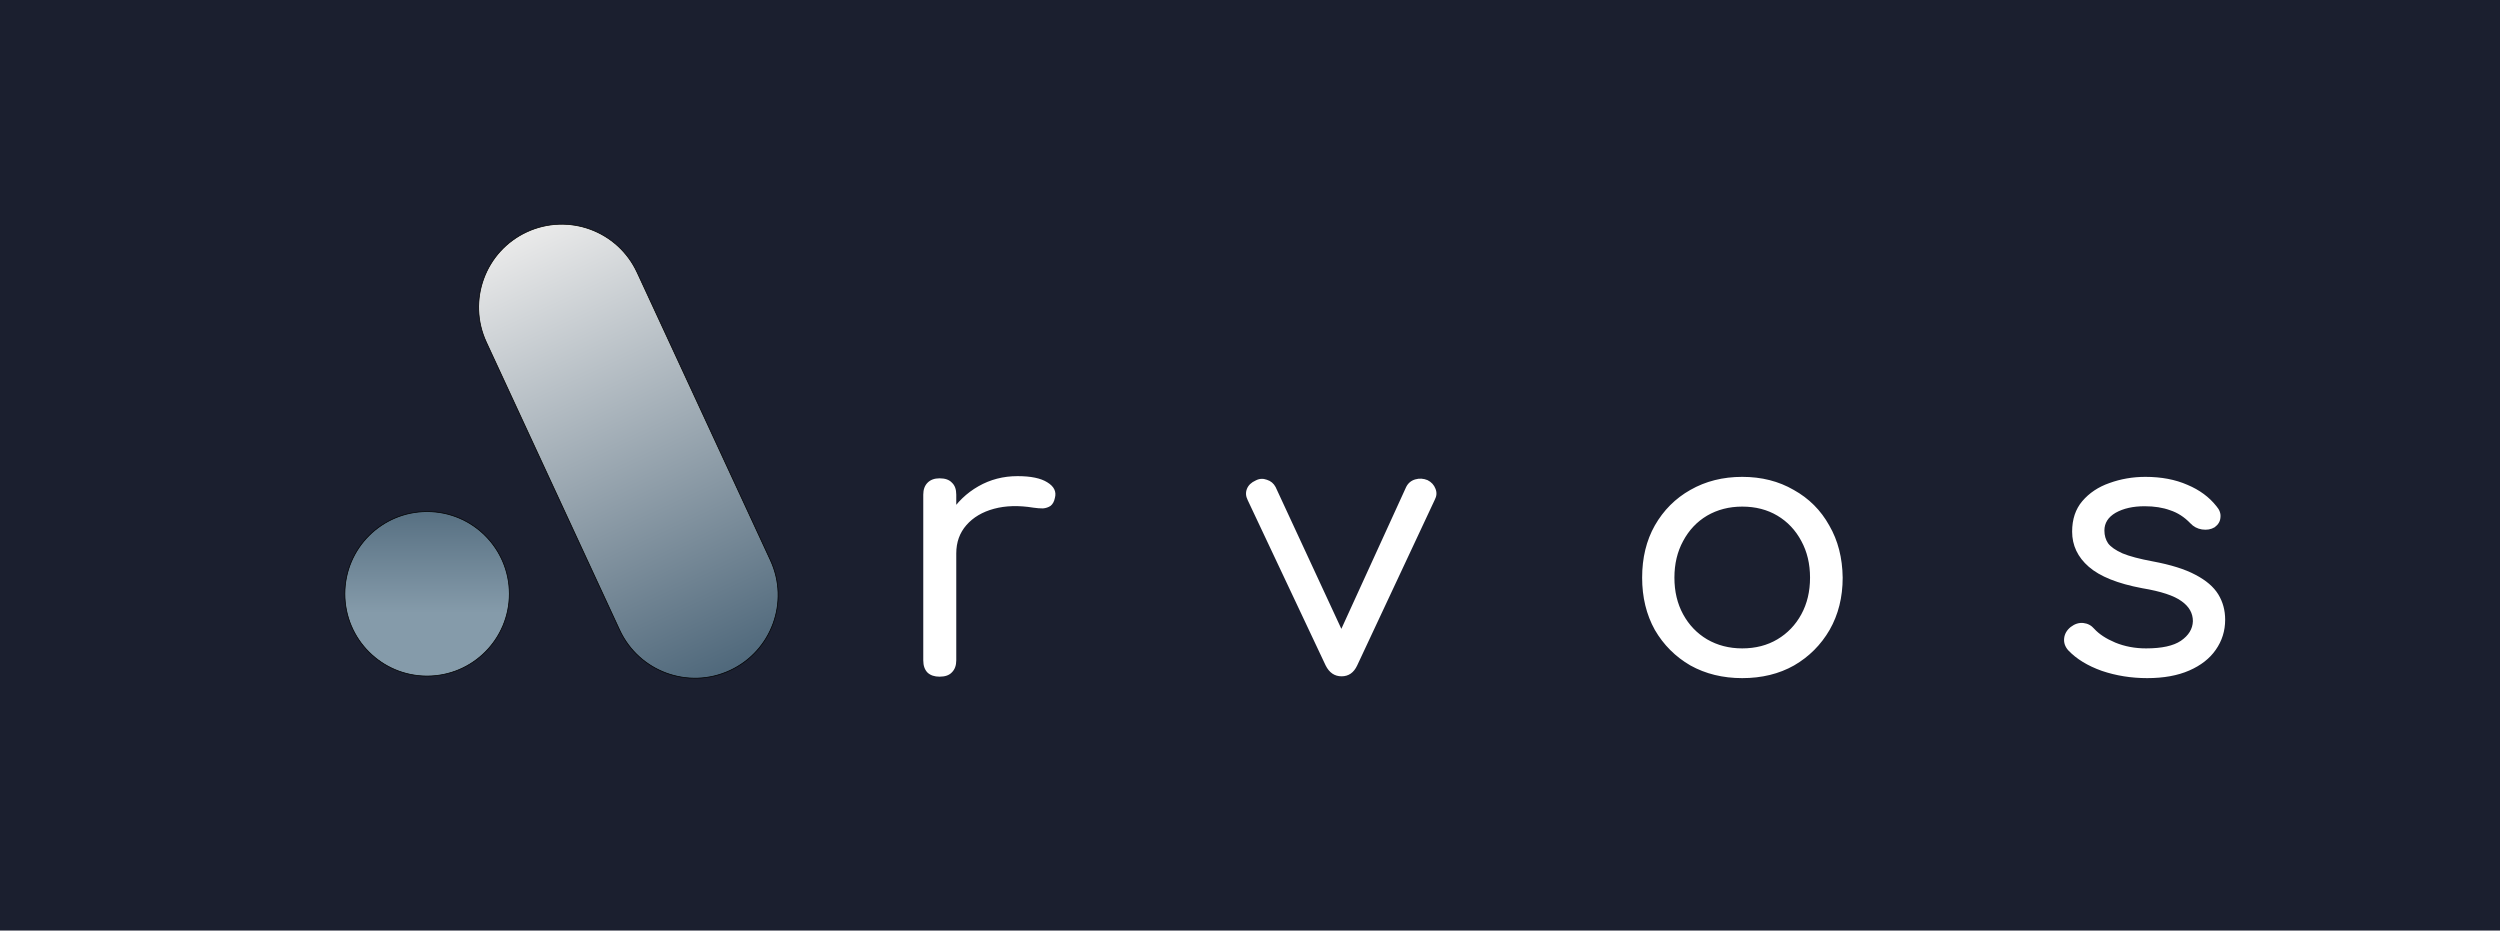
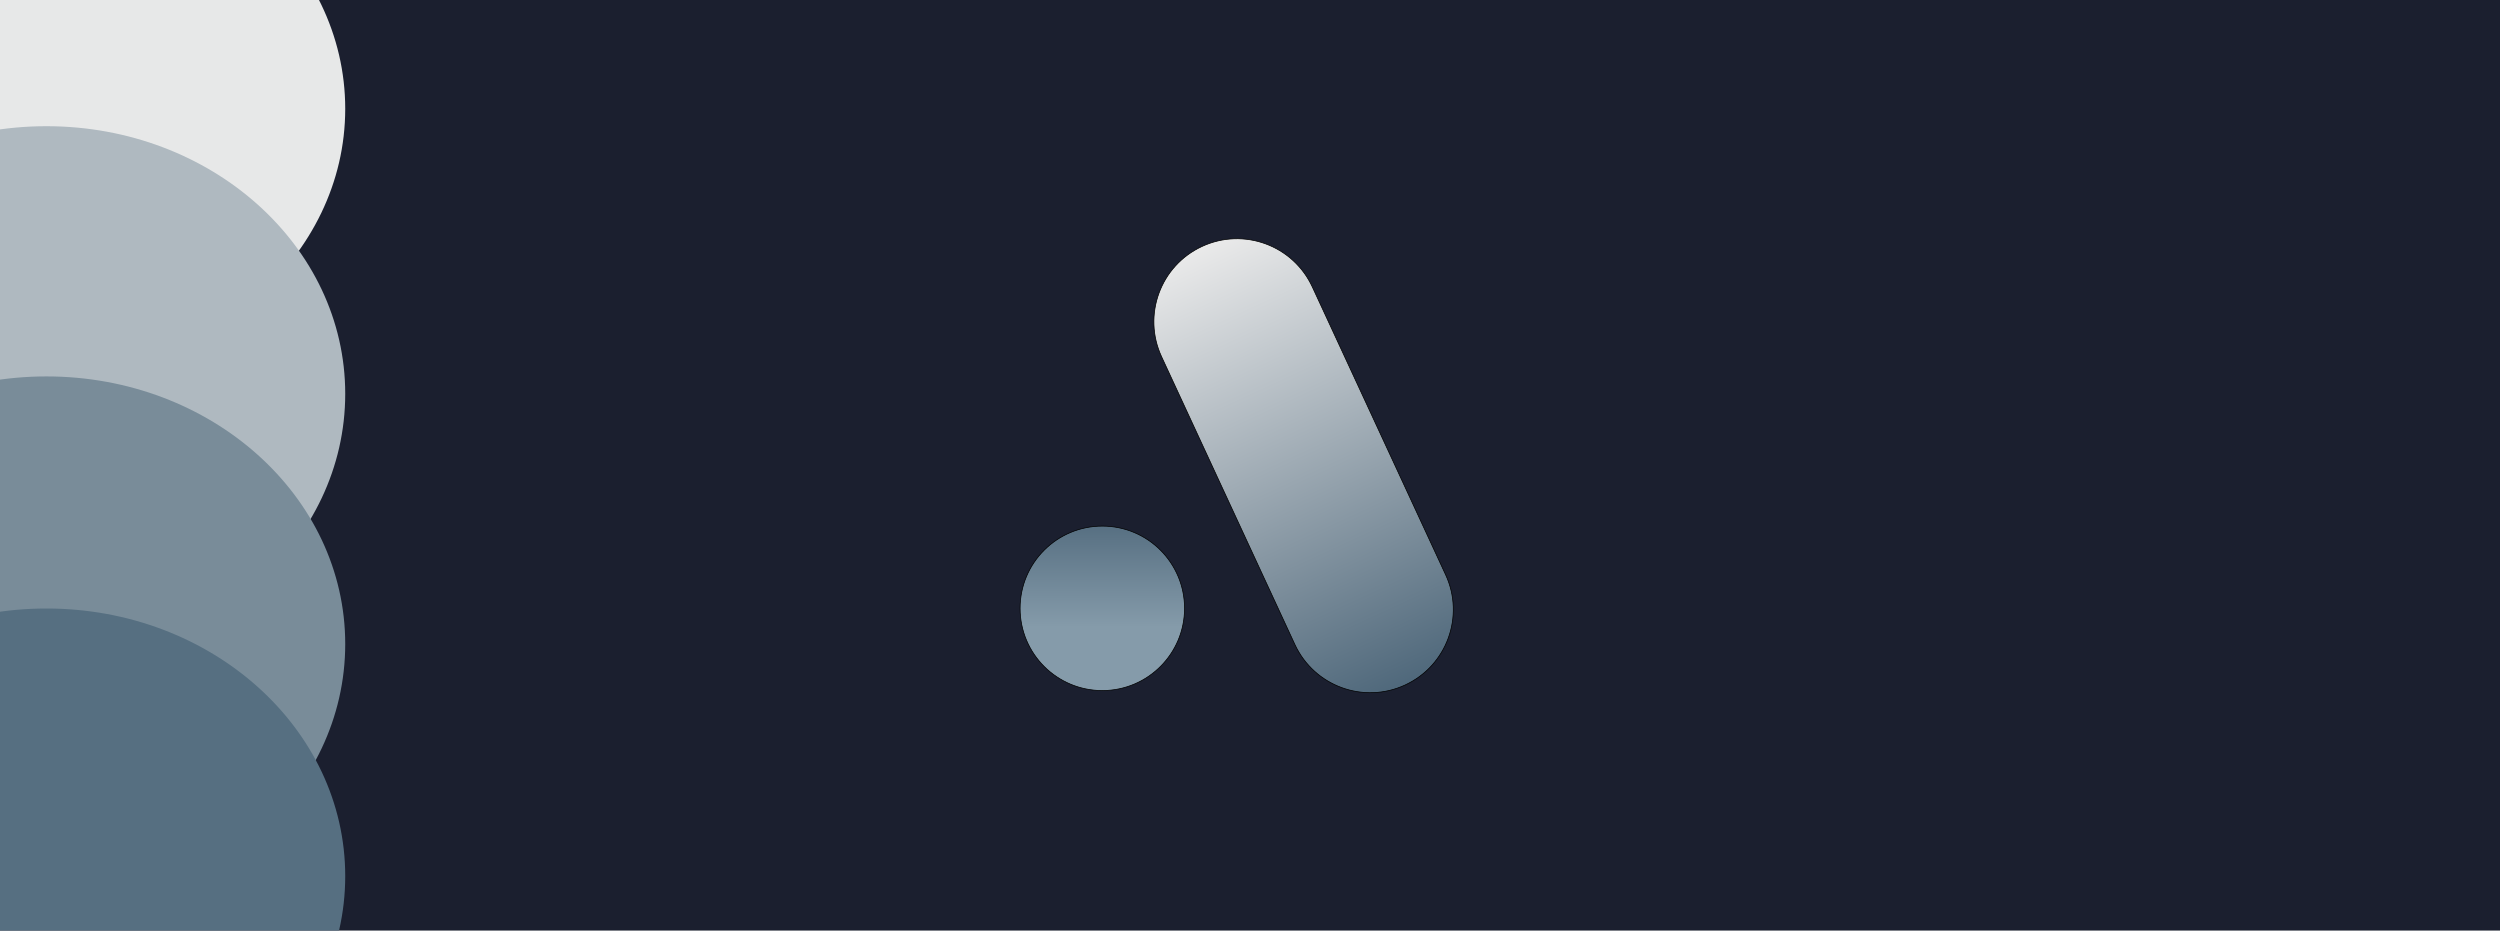
<svg xmlns="http://www.w3.org/2000/svg" width="3447" height="1283" viewBox="0 0 3447 1283" fill="none">
-   <path d="M0 0H3447V1283H0V0Z" fill="#1B1F2F" />
-   <path d="M1294 763C1294.67 742.667 1299.83 724.5 1309.5 708.5C1319.5 692.5 1332.67 679.833 1349 670.5C1365.33 661.167 1383.33 656.5 1403 656.5C1421.33 656.5 1435 659.333 1444 665C1453.33 670.667 1456.83 677.833 1454.5 686.5C1453.5 691.5 1451.5 695.167 1448.5 697.5C1445.5 699.5 1442 700.667 1438 701C1434 701 1429.67 700.667 1425 700C1404.67 696.667 1386.5 697.167 1370.5 701.5C1354.5 705.833 1341.83 713.333 1332.5 724C1323.17 734.667 1318.5 747.667 1318.5 763H1294ZM1295.5 933C1288.5 933 1283 931.167 1279 927.5C1275 923.5 1273 917.833 1273 910.5V682C1273 675 1275 669.5 1279 665.5C1283 661.5 1288.5 659.5 1295.5 659.5C1303.17 659.5 1308.83 661.5 1312.5 665.5C1316.5 669.167 1318.5 674.667 1318.5 682V910.5C1318.5 917.5 1316.5 923 1312.5 927C1308.83 931 1303.17 933 1295.5 933ZM1849.79 932.5C1840.12 932.5 1832.79 927.5 1827.79 917.5L1720.29 689.5C1717.62 684.167 1717.29 679 1719.29 674C1721.29 669 1725.29 665.167 1731.29 662.5C1736.29 659.833 1741.46 659.5 1746.79 661.5C1752.12 663.167 1756.12 666.5 1758.79 671.5L1860.79 891.5H1838.29L1938.79 671.5C1941.46 666.167 1945.62 662.667 1951.29 661C1956.96 659.333 1962.62 659.667 1968.29 662C1973.62 664.667 1977.29 668.667 1979.29 674C1981.29 679 1980.96 684 1978.29 689L1871.29 917.5C1866.62 927.5 1859.46 932.5 1849.79 932.5ZM2402.18 935C2375.51 935 2351.68 929.167 2330.68 917.5C2310.01 905.5 2293.68 889.167 2281.68 868.5C2270.01 847.5 2264.18 823.5 2264.18 796.5C2264.18 769.167 2270.01 745.167 2281.68 724.5C2293.68 703.5 2310.01 687.167 2330.68 675.5C2351.68 663.5 2375.51 657.5 2402.18 657.5C2428.84 657.5 2452.51 663.5 2473.18 675.5C2494.18 687.167 2510.51 703.5 2522.18 724.5C2534.18 745.167 2540.34 769.167 2540.68 796.5C2540.68 823.5 2534.68 847.5 2522.68 868.5C2510.68 889.167 2494.34 905.5 2473.68 917.5C2453.01 929.167 2429.18 935 2402.18 935ZM2402.18 894C2420.51 894 2436.68 889.833 2450.68 881.5C2464.68 873.167 2475.68 861.667 2483.68 847C2491.68 832.333 2495.68 815.5 2495.68 796.5C2495.68 777.5 2491.68 760.667 2483.68 746C2475.68 731 2464.68 719.333 2450.68 711C2436.68 702.667 2420.51 698.5 2402.18 698.5C2384.18 698.5 2368.01 702.667 2353.68 711C2339.68 719.333 2328.68 731 2320.68 746C2312.68 760.667 2308.68 777.5 2308.68 796.5C2308.68 815.5 2312.68 832.333 2320.68 847C2328.68 861.667 2339.68 873.167 2353.68 881.5C2368.01 889.833 2384.18 894 2402.18 894ZM2960.55 935C2938.55 935 2917.72 931.667 2898.05 925C2878.38 918 2862.88 908.5 2851.55 896.5C2847.22 891.5 2845.38 886 2846.05 880C2846.72 874 2849.72 868.833 2855.05 864.5C2860.72 860.167 2866.55 858.333 2872.55 859C2878.55 859.667 2883.55 862.333 2887.55 867C2894.22 874.333 2903.88 880.667 2916.55 886C2929.55 891.333 2943.72 894 2959.05 894C2980.72 894 2996.72 890.5 3007.05 883.5C3017.72 876.167 3023.22 867.167 3023.55 856.5C3023.55 845.5 3018.38 836.333 3008.05 829C2997.72 821.333 2979.55 815.333 2953.55 811C2919.88 804.667 2895.38 794.833 2880.05 781.5C2864.72 768.167 2857.05 752 2857.05 733C2857.05 716 2861.72 702 2871.05 691C2880.72 679.667 2893.22 671.333 2908.55 666C2924.22 660.333 2940.72 657.5 2958.05 657.5C2980.05 657.5 2999.38 661.167 3016.05 668.5C3032.72 675.5 3046.05 685.333 3056.05 698C3060.38 703 3062.22 708.167 3061.55 713.5C3061.22 718.833 3058.55 723.333 3053.55 727C3048.55 730 3042.72 731 3036.05 730C3029.72 729 3024.38 726.167 3020.05 721.5C3011.72 712.833 3002.38 706.833 2992.05 703.5C2982.05 699.833 2970.38 698 2957.05 698C2941.05 698 2927.72 701 2917.05 707C2906.72 713 2901.55 721.167 2901.55 731.5C2901.55 738.167 2903.22 744 2906.55 749C2910.22 754 2916.88 758.667 2926.55 763C2936.22 767 2950.05 770.667 2968.05 774C2993.05 778.667 3012.72 784.833 3027.05 792.5C3041.72 800.167 3052.22 809.167 3058.55 819.5C3064.88 829.833 3068.05 841.5 3068.05 854.5C3068.05 869.833 3063.72 883.667 3055.05 896C3046.72 908 3034.55 917.5 3018.55 924.5C3002.55 931.5 2983.22 935 2960.55 935Z" fill="white" />
-   <rect x="622.474" y="367.911" width="229.011" height="666.374" rx="114.505" transform="rotate(-24.8517 622.474 367.911)" fill="url(#paint0_linear_147_12)" stroke="black" />
-   <circle cx="588.877" cy="818.763" r="113.377" fill="url(#paint1_linear_147_12)" stroke="black" />
+   <g clip-path="url(#clip0_157_168)">
+     <path d="M0 0H3447V1283H0V0Z" fill="#1B1F2F" />
+     <rect x="1553.47" y="387.911" width="229.011" height="666.374" rx="114.505" transform="rotate(-24.8517 1553.47 387.911)" fill="url(#paint0_linear_157_168)" stroke="black" />
+     <circle cx="1519.88" cy="838.763" r="113.377" fill="url(#paint1_linear_157_168)" stroke="black" />
+     <ellipse cx="56" cy="150" rx="420" ry="369" fill="#E7E8E8" />
+     <ellipse cx="64" cy="543" rx="412" ry="369" fill="#AFB9C0" />
+     <ellipse cx="64" cy="888" rx="412" ry="369" fill="#798C99" />
+     <ellipse cx="64" cy="1208" rx="412" ry="369" fill="#566F81" />
+   </g>
  <defs>
-     <linearGradient id="paint0_linear_147_12" x1="736.816" y1="367.667" x2="736.816" y2="1035.04" gradientUnits="userSpaceOnUse">
+     <linearGradient id="paint0_linear_157_168" x1="1667.82" y1="387.667" x2="1667.82" y2="1055.04" gradientUnits="userSpaceOnUse">
      <stop stop-color="#EAEAEA" />
      <stop offset="1" stop-color="#4F687B" />
    </linearGradient>
-     <linearGradient id="paint1_linear_147_12" x1="586.229" y1="681.051" x2="586.229" y2="845.246" gradientUnits="userSpaceOnUse">
+     <linearGradient id="paint1_linear_157_168" x1="1517.23" y1="701.051" x2="1517.23" y2="865.246" gradientUnits="userSpaceOnUse">
      <stop stop-color="#4F687B" />
      <stop offset="1" stop-color="#859BAA" />
    </linearGradient>
+     <clipPath id="clip0_157_168">
+       <rect width="3447" height="1283" fill="white" />
+     </clipPath>
  </defs>
</svg>
